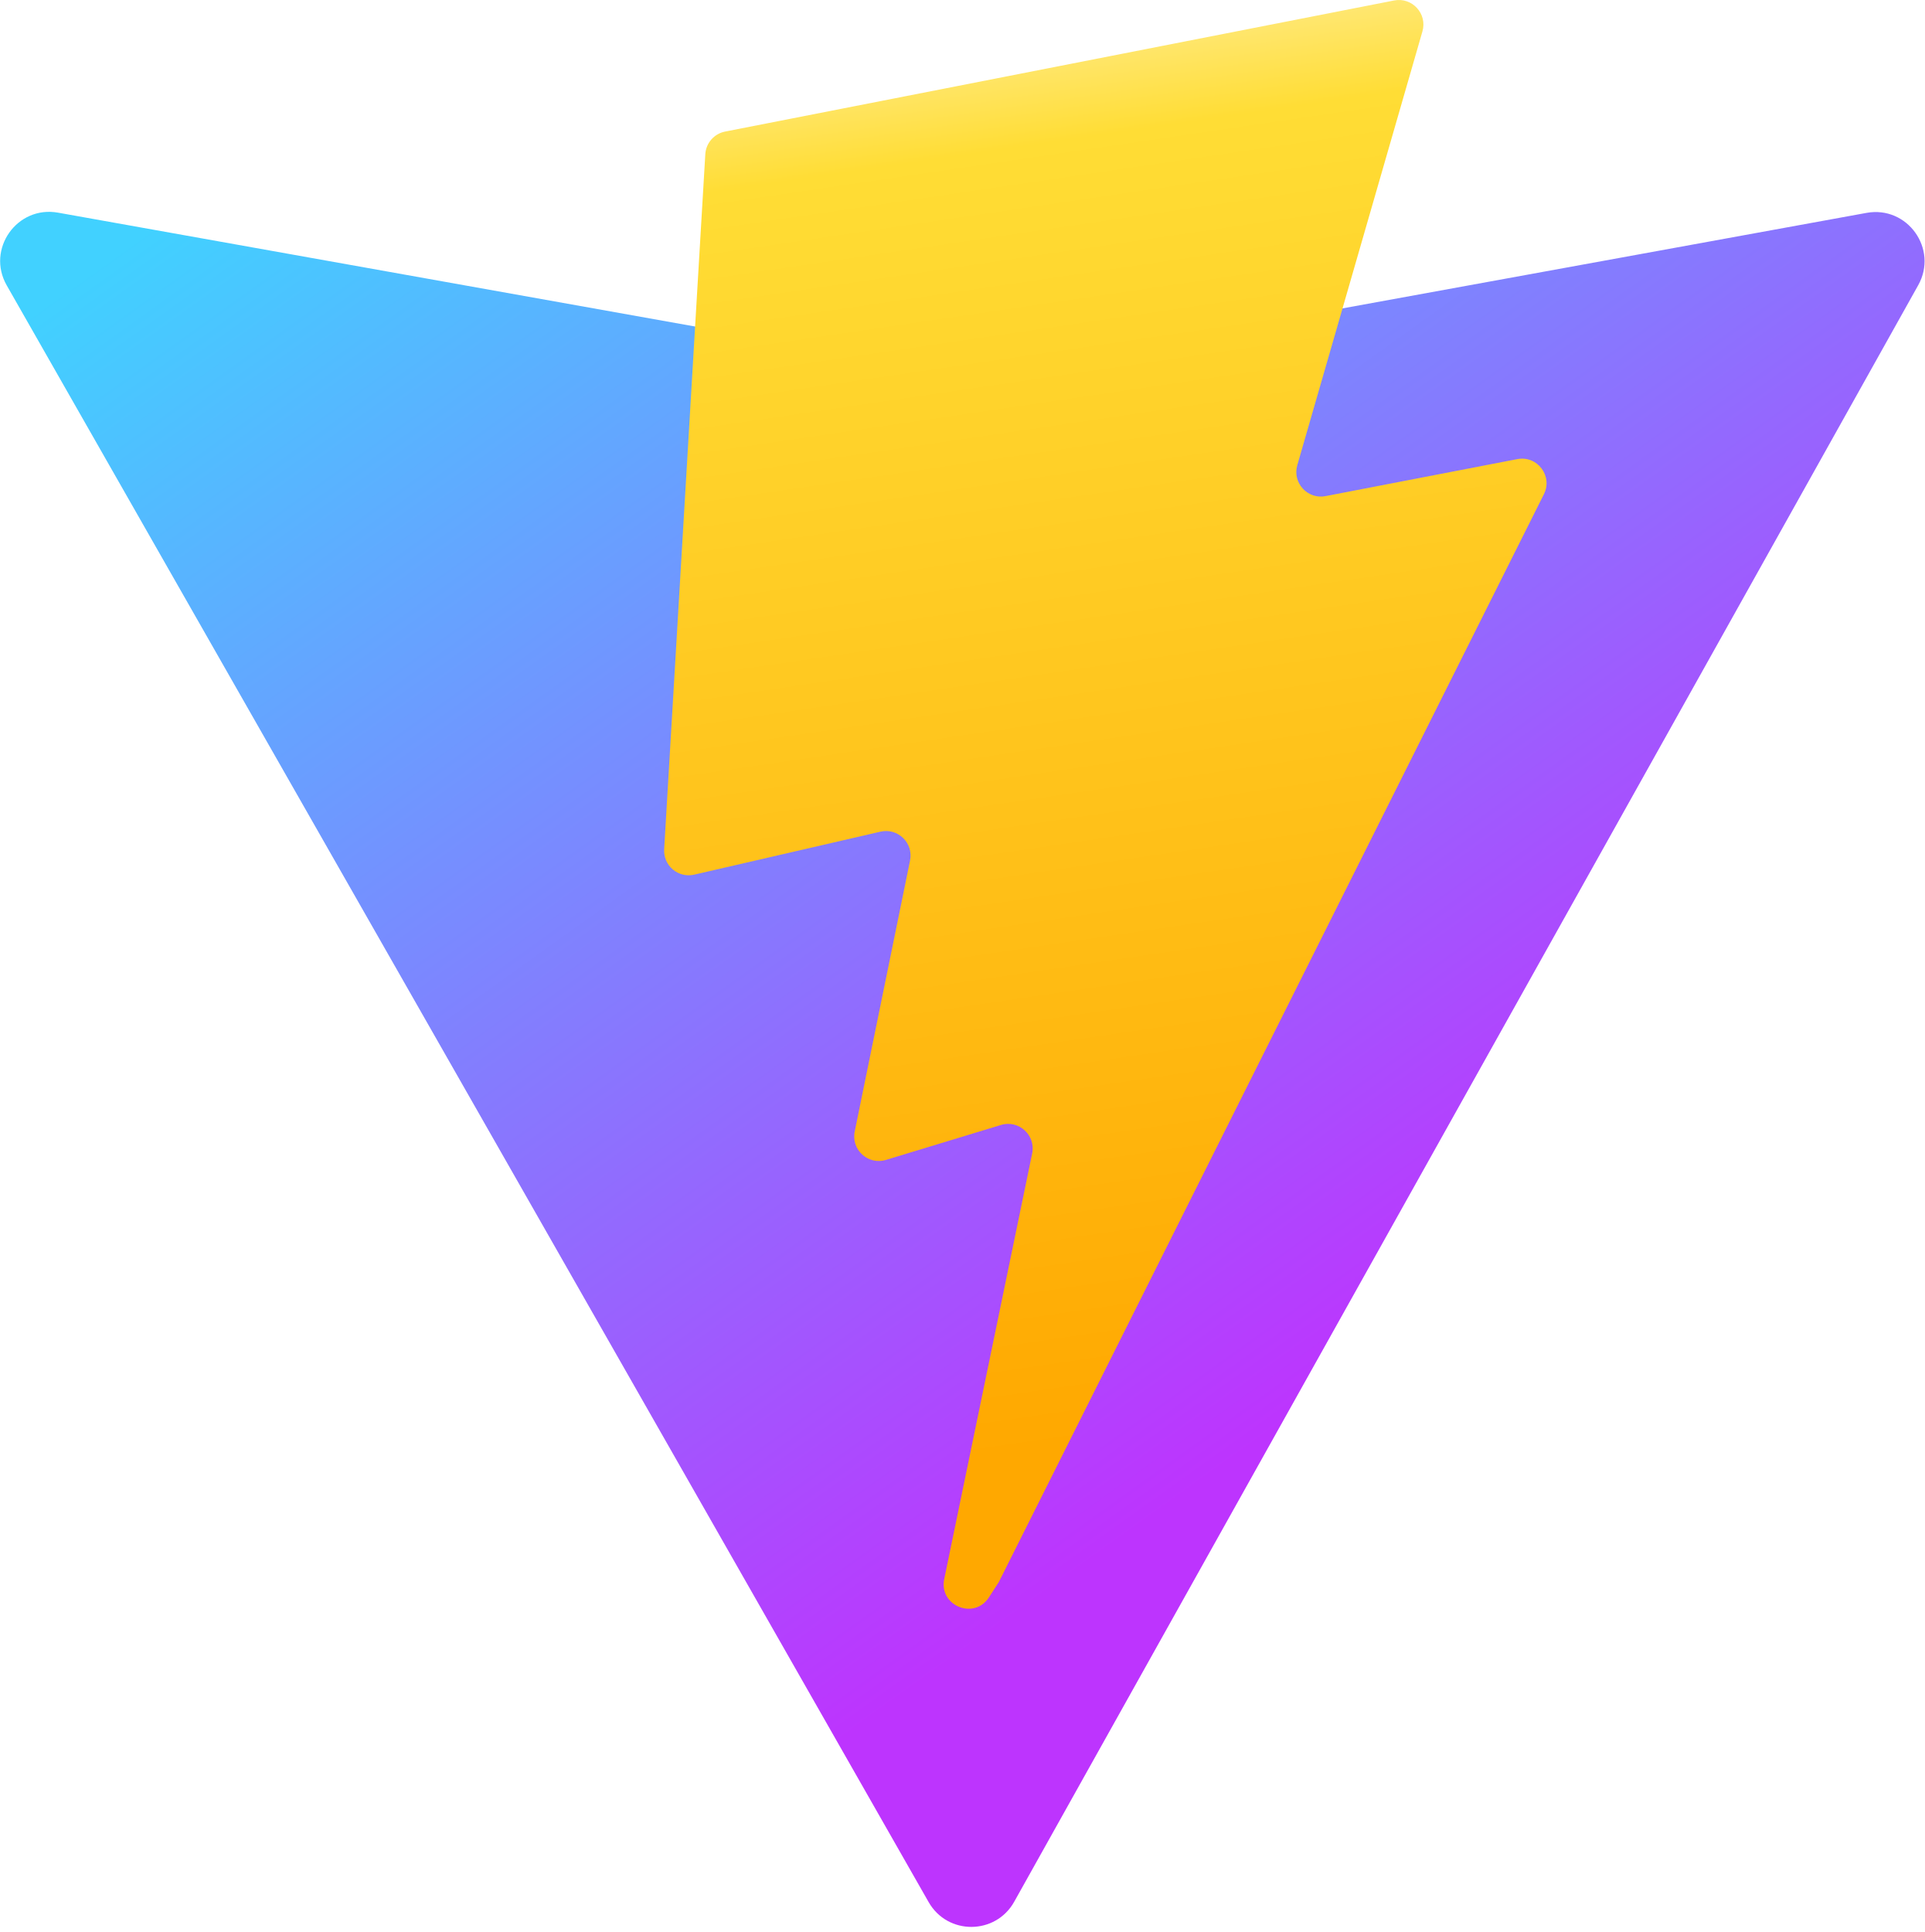
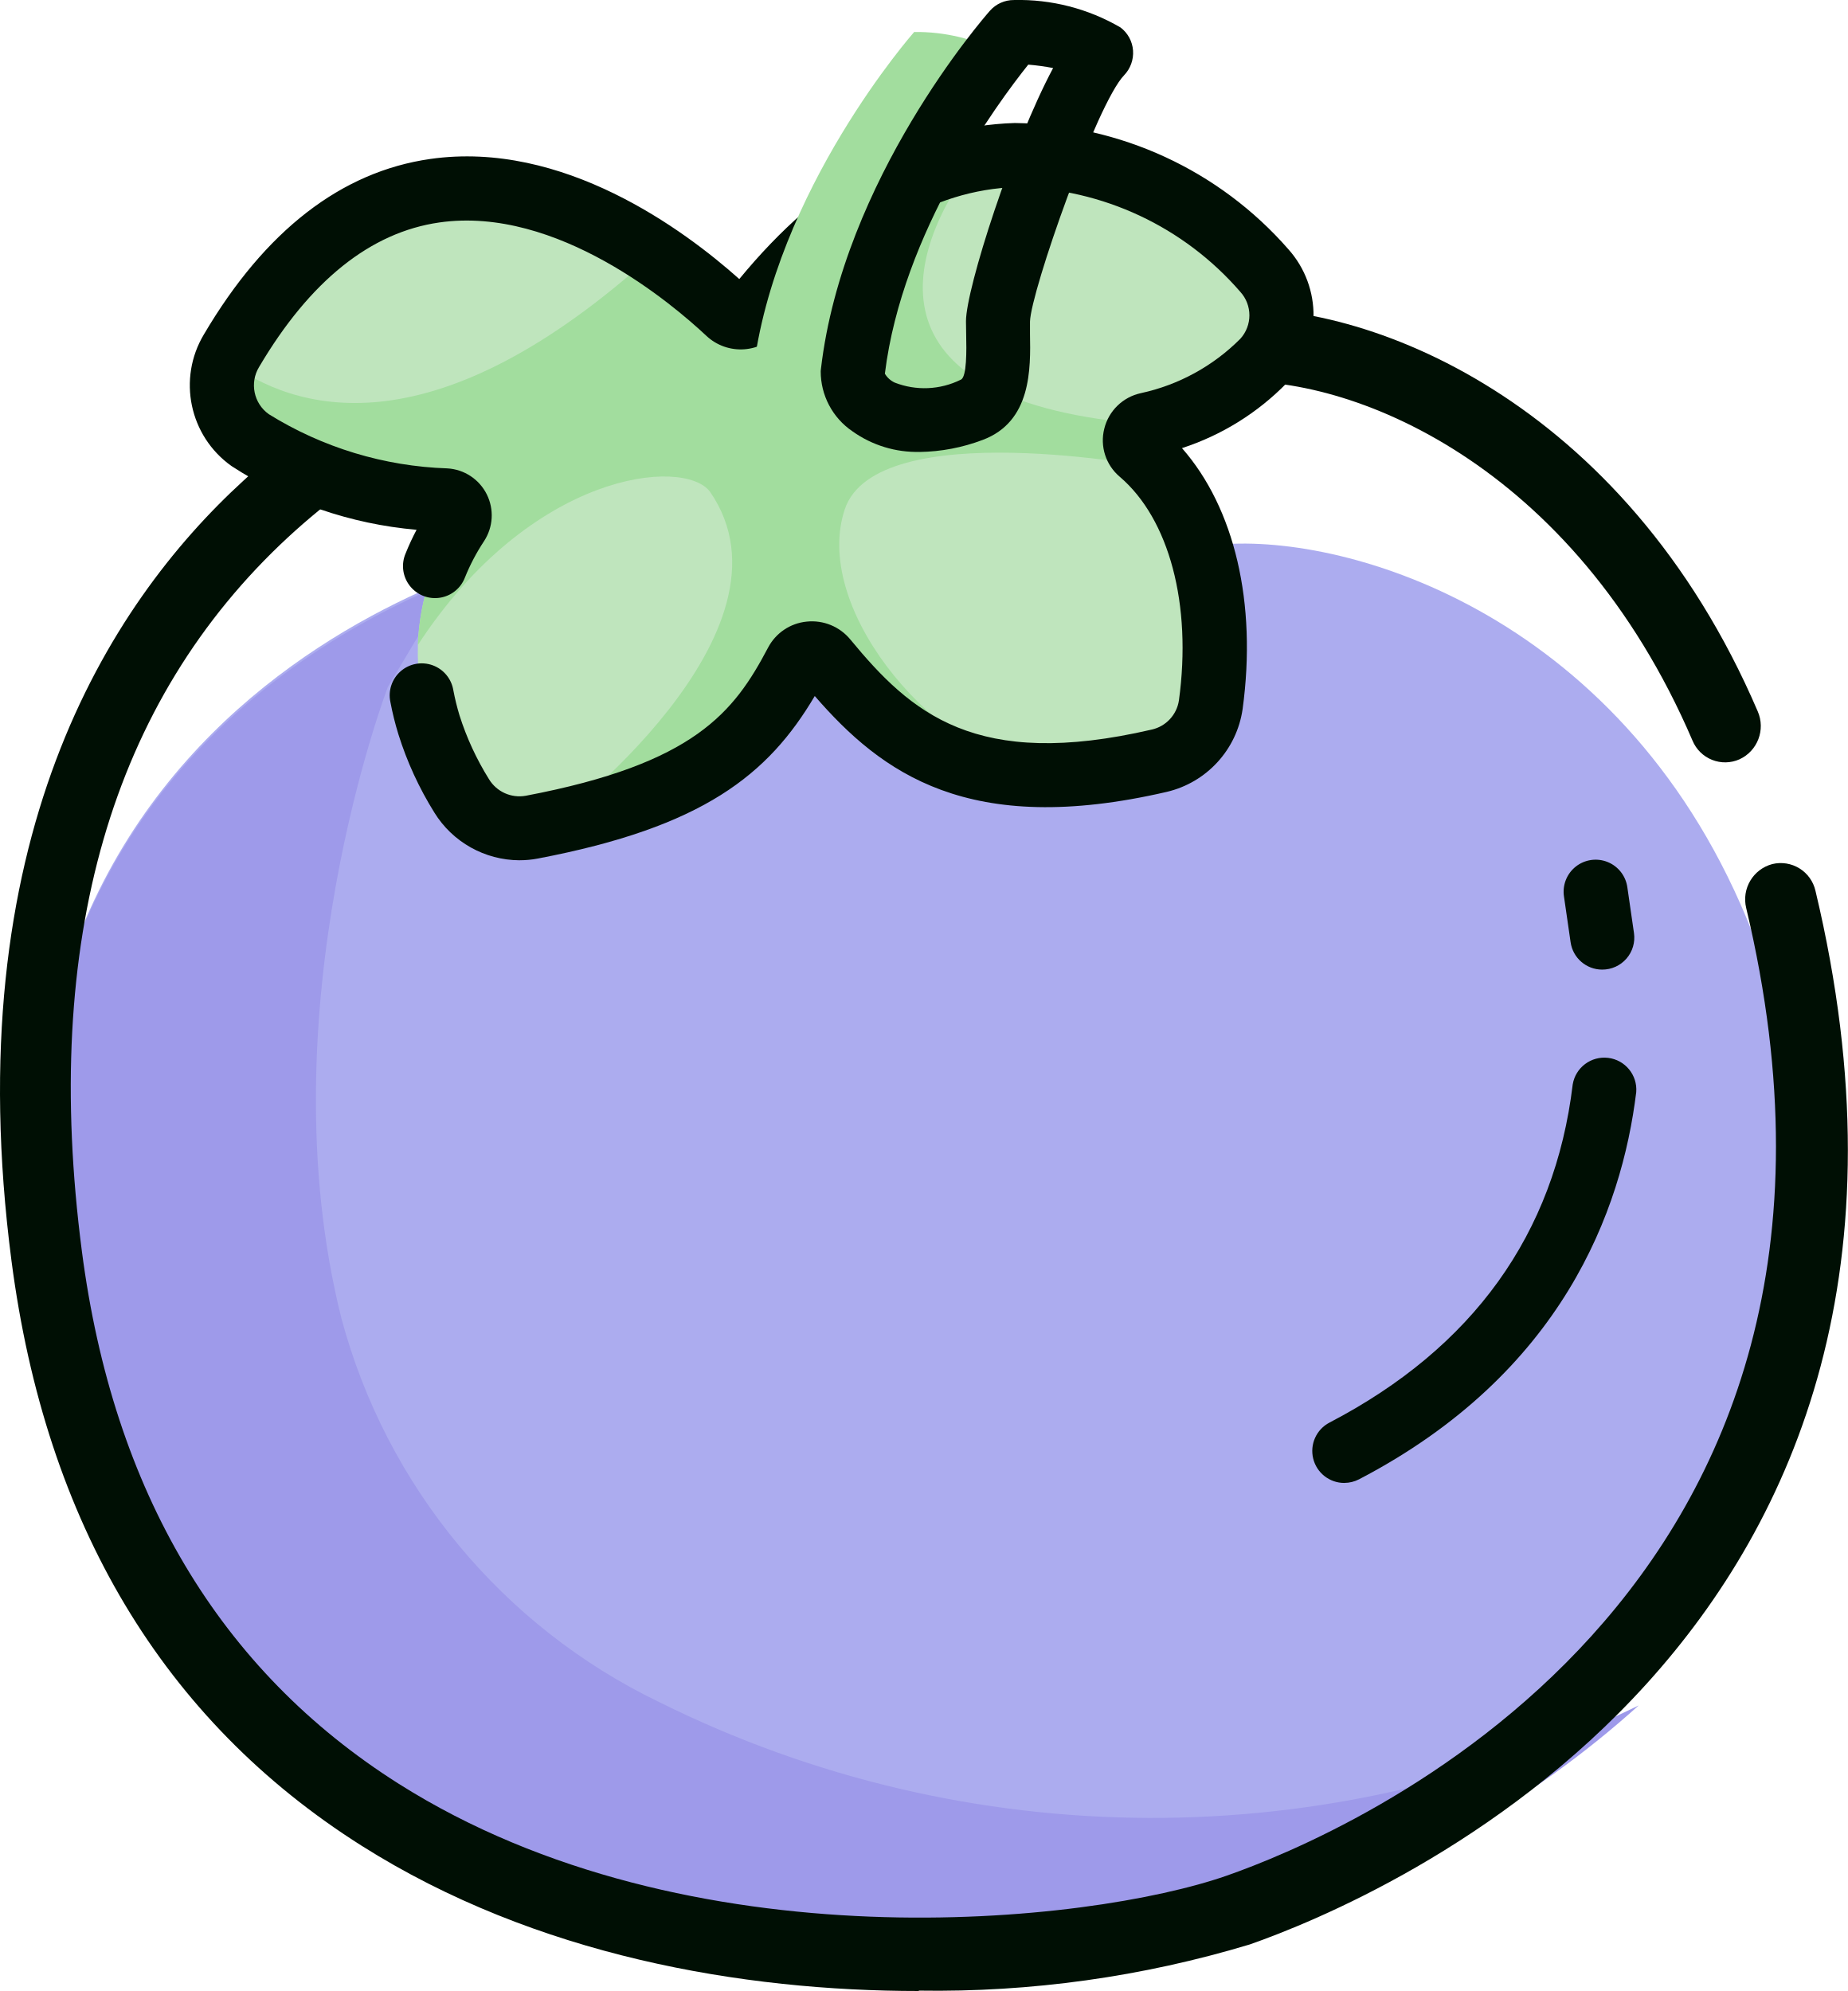
- <svg xmlns="http://www.w3.org/2000/svg" aria-hidden="true" role="img" class="iconify iconify--logos" width="31.88" height="32" preserveAspectRatio="xMidYMid meet" viewBox="0 0 256 257">
-   <defs>
-     <linearGradient id="IconifyId1813088fe1fbc01fb466" x1="-.828%" x2="57.636%" y1="7.652%" y2="78.411%">
-       <stop offset="0%" stop-color="#41D1FF" />
-       <stop offset="100%" stop-color="#BD34FE" />
-     </linearGradient>
-     <linearGradient id="IconifyId1813088fe1fbc01fb467" x1="43.376%" x2="50.316%" y1="2.242%" y2="89.03%">
-       <stop offset="0%" stop-color="#FFEA83" />
-       <stop offset="8.333%" stop-color="#FFDD35" />
-       <stop offset="100%" stop-color="#FFA800" />
-     </linearGradient>
-   </defs>
-   <path fill="url(#IconifyId1813088fe1fbc01fb466)" d="M255.153 37.938L134.897 252.976c-2.483 4.44-8.862 4.466-11.382.048L.875 37.958c-2.746-4.814 1.371-10.646 6.827-9.67l120.385 21.517a6.537 6.537 0 0 0 2.322-.004l117.867-21.483c5.438-.991 9.574 4.796 6.877 9.62Z" />
-   <path fill="url(#IconifyId1813088fe1fbc01fb467)" d="M185.432.063L96.44 17.501a3.268 3.268 0 0 0-2.634 3.014l-5.474 92.456a3.268 3.268 0 0 0 3.997 3.378l24.777-5.718c2.318-.535 4.413 1.507 3.936 3.838l-7.361 36.047c-.495 2.426 1.782 4.5 4.151 3.78l15.304-4.649c2.372-.72 4.652 1.36 4.15 3.788l-11.698 56.621c-.732 3.542 3.979 5.473 5.943 2.437l1.313-2.028l72.516-144.72c1.215-2.423-.88-5.186-3.54-4.672l-25.505 4.922c-2.396.462-4.435-1.77-3.759-4.114l16.646-57.705c.677-2.35-1.37-4.583-3.769-4.113Z" />
+ <svg xmlns="http://www.w3.org/2000/svg" width="64" height="68.968" viewBox="0 0 64 68.968">
+   <g id="山竹" transform="translate(-115.84 -68.864)">
+     <path id="路径_1" data-name="路径 1" d="M149.479,232.433s-21.491,3.949-17.96,27.731,32.846,22.555,41.442,19.928,25.787-11.819,17.96-33.657c-4.143-11.257-13.813-14.279-18.418-14S149.479,232.433,149.479,232.433Z" transform="translate(-14.184 -144.724)" fill="#acacef" />
+     <path id="路径_2" data-name="路径 2" d="M152.911,289.156a20.709,20.709,0,0,1-11-13.282c-2.691-10.692,1.607-21.883,1.607-21.883l2.193-3.676c-6.119,2.483-16.7,9.321-14.125,26.46,3.578,23.785,33.28,22.555,41.989,19.928a34.494,34.494,0,0,0,13.263-7.43,38.359,38.359,0,0,1-33.928-.118Z" transform="translate(-14.244 -161.333)" fill="#9e9aea" />
+     <path id="路径_3" data-name="路径 3" d="M147.662,275.348c-6.093,0-13.259-1.21-19.306-5.037-6.858-4.34-10.934-11.154-12.119-20.262-1.888-14.514,3.32-22.7,8.022-27.008a25.368,25.368,0,0,1,10.836-5.923,1.132,1.132,0,0,1,.267-.025c.185,0,18.343.307,22.827,0,4.912-.336,13.884,3.1,18.528,13.931a1.269,1.269,0,0,1-.634,1.659,1.223,1.223,0,0,1-1.625-.647c-4.134-9.641-11.9-12.708-16.105-12.427-4.418.3-21,.038-22.885,0a23.491,23.491,0,0,0-9.647,5.377c-6.134,5.68-8.54,14-7.146,24.731,1.082,8.322,4.772,14.527,10.971,18.451,10.058,6.365,23.909,4.852,28.681,3.184,4.007-1.4,23.7-9.587,17.99-33.516a1.265,1.265,0,0,1,.905-1.525,1.234,1.234,0,0,1,1.493.924c6.22,26.055-15.229,34.973-19.59,36.5a37.62,37.62,0,0,1-11.465,1.6Z" transform="translate(0 -137.516)" fill="#000f04" />
+     <path id="路径_4" data-name="路径 4" d="M239.735,148.631c-2.172-2.039-10.973-9.244-17.205,1.323a2.337,2.337,0,0,0,.643,3.1,13.6,13.6,0,0,0,6.772,2.084.52.52,0,0,1,.406.805c-.979,1.489-2.564,4.98.163,9.428a2.343,2.343,0,0,0,2.427,1.086c5.989-1.138,7.74-3,9.162-5.7a.613.613,0,0,1,1.016-.1c2.387,2.9,5.013,5.01,11.549,3.495a2.328,2.328,0,0,0,1.781-1.94c.539-3.949-.532-7.127-2.435-8.745a.557.557,0,0,1,.259-.964,8.009,8.009,0,0,0,4-2.195,2.314,2.314,0,0,0,.03-3.133c-2.989-3.362-10.563-7.618-17.645,1.389a.627.627,0,0,1-.924.066Z" transform="translate(-98.686 -68.946)" fill="#bfe5bd" />
+     <path id="路径_5" data-name="路径 5" d="M254.295,154.632c-9.824-.757-8.5-5.826-5.959-9.173l-.059.011a13.416,13.416,0,0,0-3.2,1.227,14.415,14.415,0,0,0-3.225,2.634,7.714,7.714,0,0,0-1.282,2.117,3.89,3.89,0,0,0-.34-.521.628.628,0,0,1-.473-.17,19.023,19.023,0,0,0-1.818-1.507,4.649,4.649,0,0,0-1.071-.24c-7.456,6.6-12.148,5.161-14.482,3.41a2.332,2.332,0,0,0,.805,2.76,13.6,13.6,0,0,0,6.772,2.084.52.52,0,0,1,.406.805,8.184,8.184,0,0,0-1.352,4.208c3.927-6.022,9.214-6.513,10.119-5.313,3.362,4.866-5.387,11.457-5.394,11.464,5.364-1.149,7.023-2.963,8.383-5.542a.613.613,0,0,1,1.016-.1c1.592,1.929,3.292,3.51,6.177,3.9a10.822,10.822,0,0,1,1.142.092c-3.916-1.1-7.755-5.9-6.657-9.2s10.777-1.448,10.777-1.448a5.787,5.787,0,0,0-.547-.539.558.558,0,0,1,.259-.968Z" transform="translate(-98.707 -71.068)" fill="#a2dd9e" />
+     <path id="路径_6" data-name="路径 6" d="M218.369,153.425a3.483,3.483,0,0,1-2.952-1.655,11.781,11.781,0,0,1-1.245-2.712,10.1,10.1,0,0,1-.277-1.119,1.109,1.109,0,1,1,2.18-.406,8.328,8.328,0,0,0,.214.872,9.748,9.748,0,0,0,1.02,2.209,1.234,1.234,0,0,0,1.275.576c5.856-1.112,7.215-2.9,8.39-5.128a1.7,1.7,0,0,1,1.341-.905,1.725,1.725,0,0,1,1.511.621c2.1,2.546,4.334,4.537,10.444,3.118a1.221,1.221,0,0,0,.935-1.009c.454-3.318-.333-6.288-2.054-7.751a1.649,1.649,0,0,1-.532-1.659,1.667,1.667,0,0,1,1.271-1.234,6.93,6.93,0,0,0,3.44-1.881,1.208,1.208,0,0,0,0-1.629,10.5,10.5,0,0,0-7.751-3.628c-2.915.089-5.671,1.759-8.191,4.965a1.735,1.735,0,0,1-2.549.188c-1.138-1.068-5.165-4.511-9.247-3.927-2.383.34-4.485,2.025-6.244,5.006a1.227,1.227,0,0,0,.333,1.633,12.5,12.5,0,0,0,6.192,1.88,1.63,1.63,0,0,1,1.264,2.523,7.092,7.092,0,0,0-.658,1.252,1.109,1.109,0,1,1-2.054-.835,8.5,8.5,0,0,1,.377-.813,13.965,13.965,0,0,1-6.41-2.209,3.431,3.431,0,0,1-.953-4.563c2.117-3.591,4.755-5.634,7.84-6.074,4.589-.654,8.782,2.449,10.7,4.16,2.863-3.48,6.07-5.3,9.539-5.405a12.784,12.784,0,0,1,9.476,4.371,3.434,3.434,0,0,1-.055,4.637,8.933,8.933,0,0,1-3.628,2.254c1.821,2.073,2.6,5.364,2.1,9.037a3.452,3.452,0,0,1-2.63,2.871c-6.864,1.589-9.879-.658-12.188-3.321-1.611,2.727-3.868,4.541-9.594,5.63a3.313,3.313,0,0,1-.628.059Z" transform="translate(-84.535 -54.761)" fill="#000f04" />
+     <path id="路径_7" data-name="路径 7" d="M440.257,84.224s-4.847,5.49-5.582,11.808c-.044.868,1.326,2.287,4.119,1.282,1.1-.41.916-1.877.916-3.066s2.379-8.069,3.569-9.3a6.33,6.33,0,0,0-3.022-.724Z" transform="translate(-292.756 -14.252)" fill="#a2dd9e" />
+     <path id="路径_8" data-name="路径 8" d="M422.782,84.518a3.852,3.852,0,0,1-2.335-.713,2.506,2.506,0,0,1-1.1-2.084.453.453,0,0,1,.007-.07c.765-6.584,5.645-12.177,5.852-12.413a1.1,1.1,0,0,1,.831-.373,6.99,6.99,0,0,1,3.691.949,1.1,1.1,0,0,1,.436.8,1.121,1.121,0,0,1-.31.857c-.942.972-3.229,7.489-3.259,8.531,0,.137,0,.281,0,.429.022,1.208.055,3.037-1.64,3.672a6.427,6.427,0,0,1-2.18.417Zm-1.212-2.708a.772.772,0,0,0,.34.307,2.829,2.829,0,0,0,2.287-.1c.214-.081.2-1.038.188-1.552,0-.159-.007-.318-.007-.473,0-1.131,1.622-6.162,3.018-8.771a7.883,7.883,0,0,0-.861-.118c-1.06,1.326-4.36,5.789-4.965,10.7Zm15.912,38.423a1.108,1.108,0,0,1-.514-2.091c4.962-2.586,7.8-6.528,8.423-11.712a1.109,1.109,0,0,1,2.2.266c-.5,4.093-2.564,9.742-9.6,13.411A1.121,1.121,0,0,1,437.482,120.232Zm8.93-17.782a1.105,1.105,0,0,1-1.094-.949l-.229-1.581a1.109,1.109,0,1,1,2.195-.318l.229,1.581a1.108,1.108,0,0,1-1.1,1.267Z" transform="translate(-275.083)" fill="#000f04" />
+   </g>
</svg>
